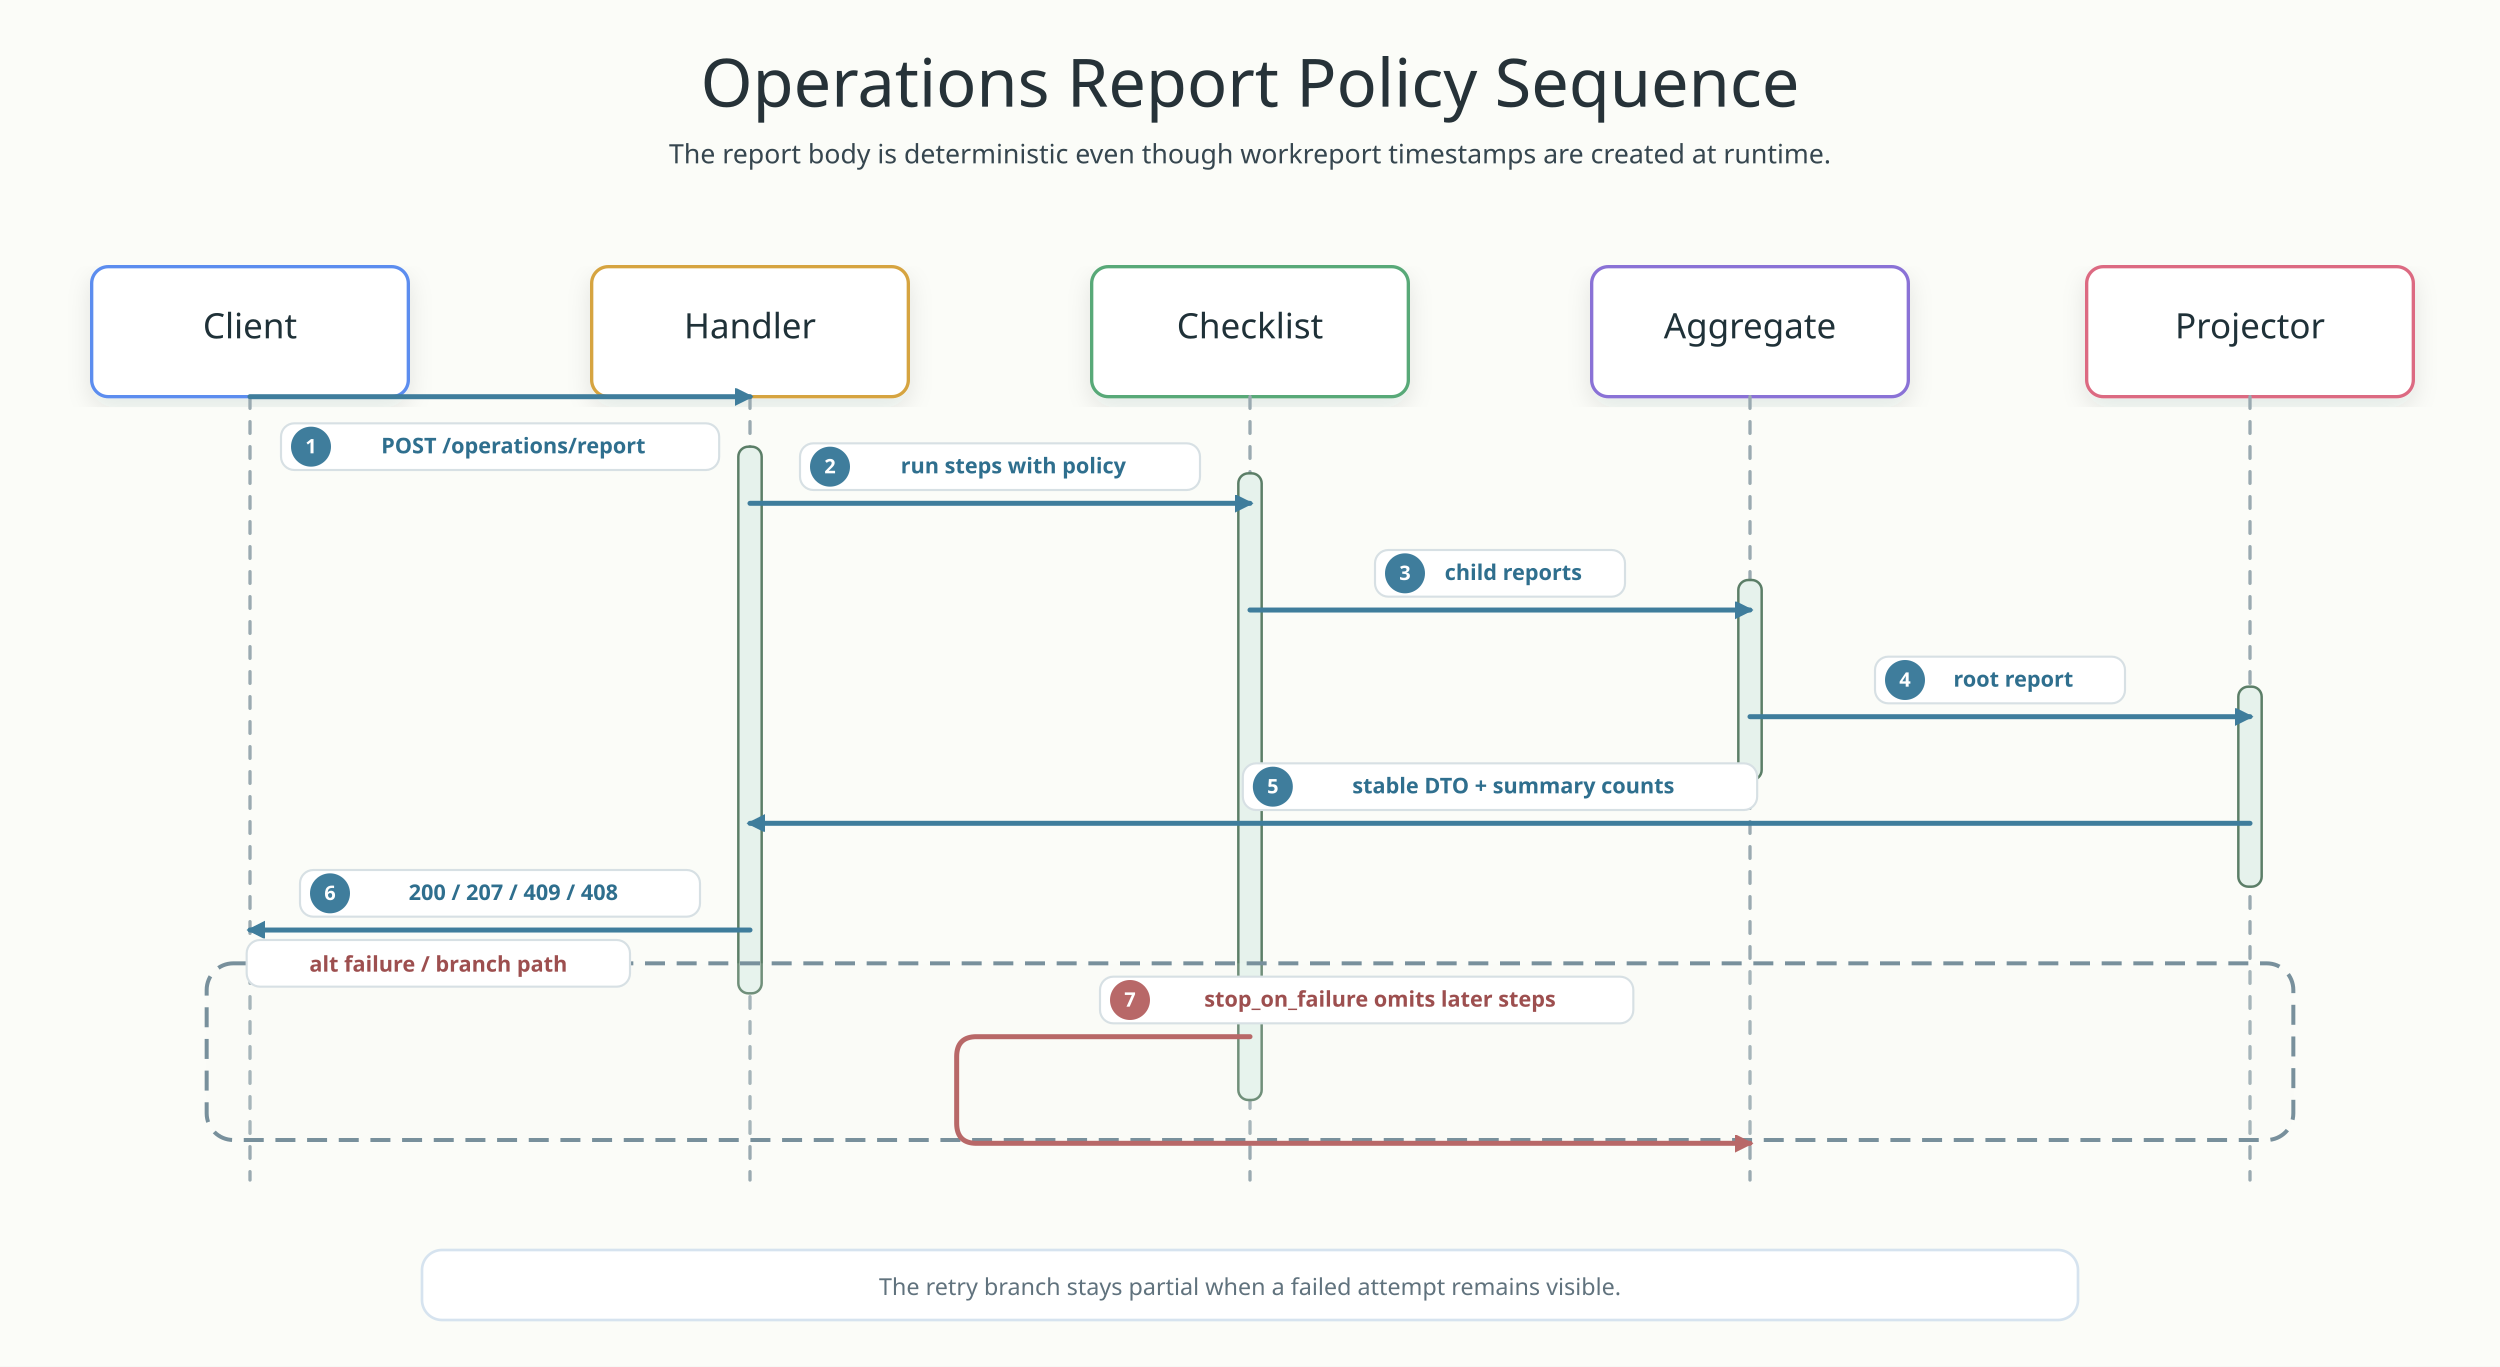
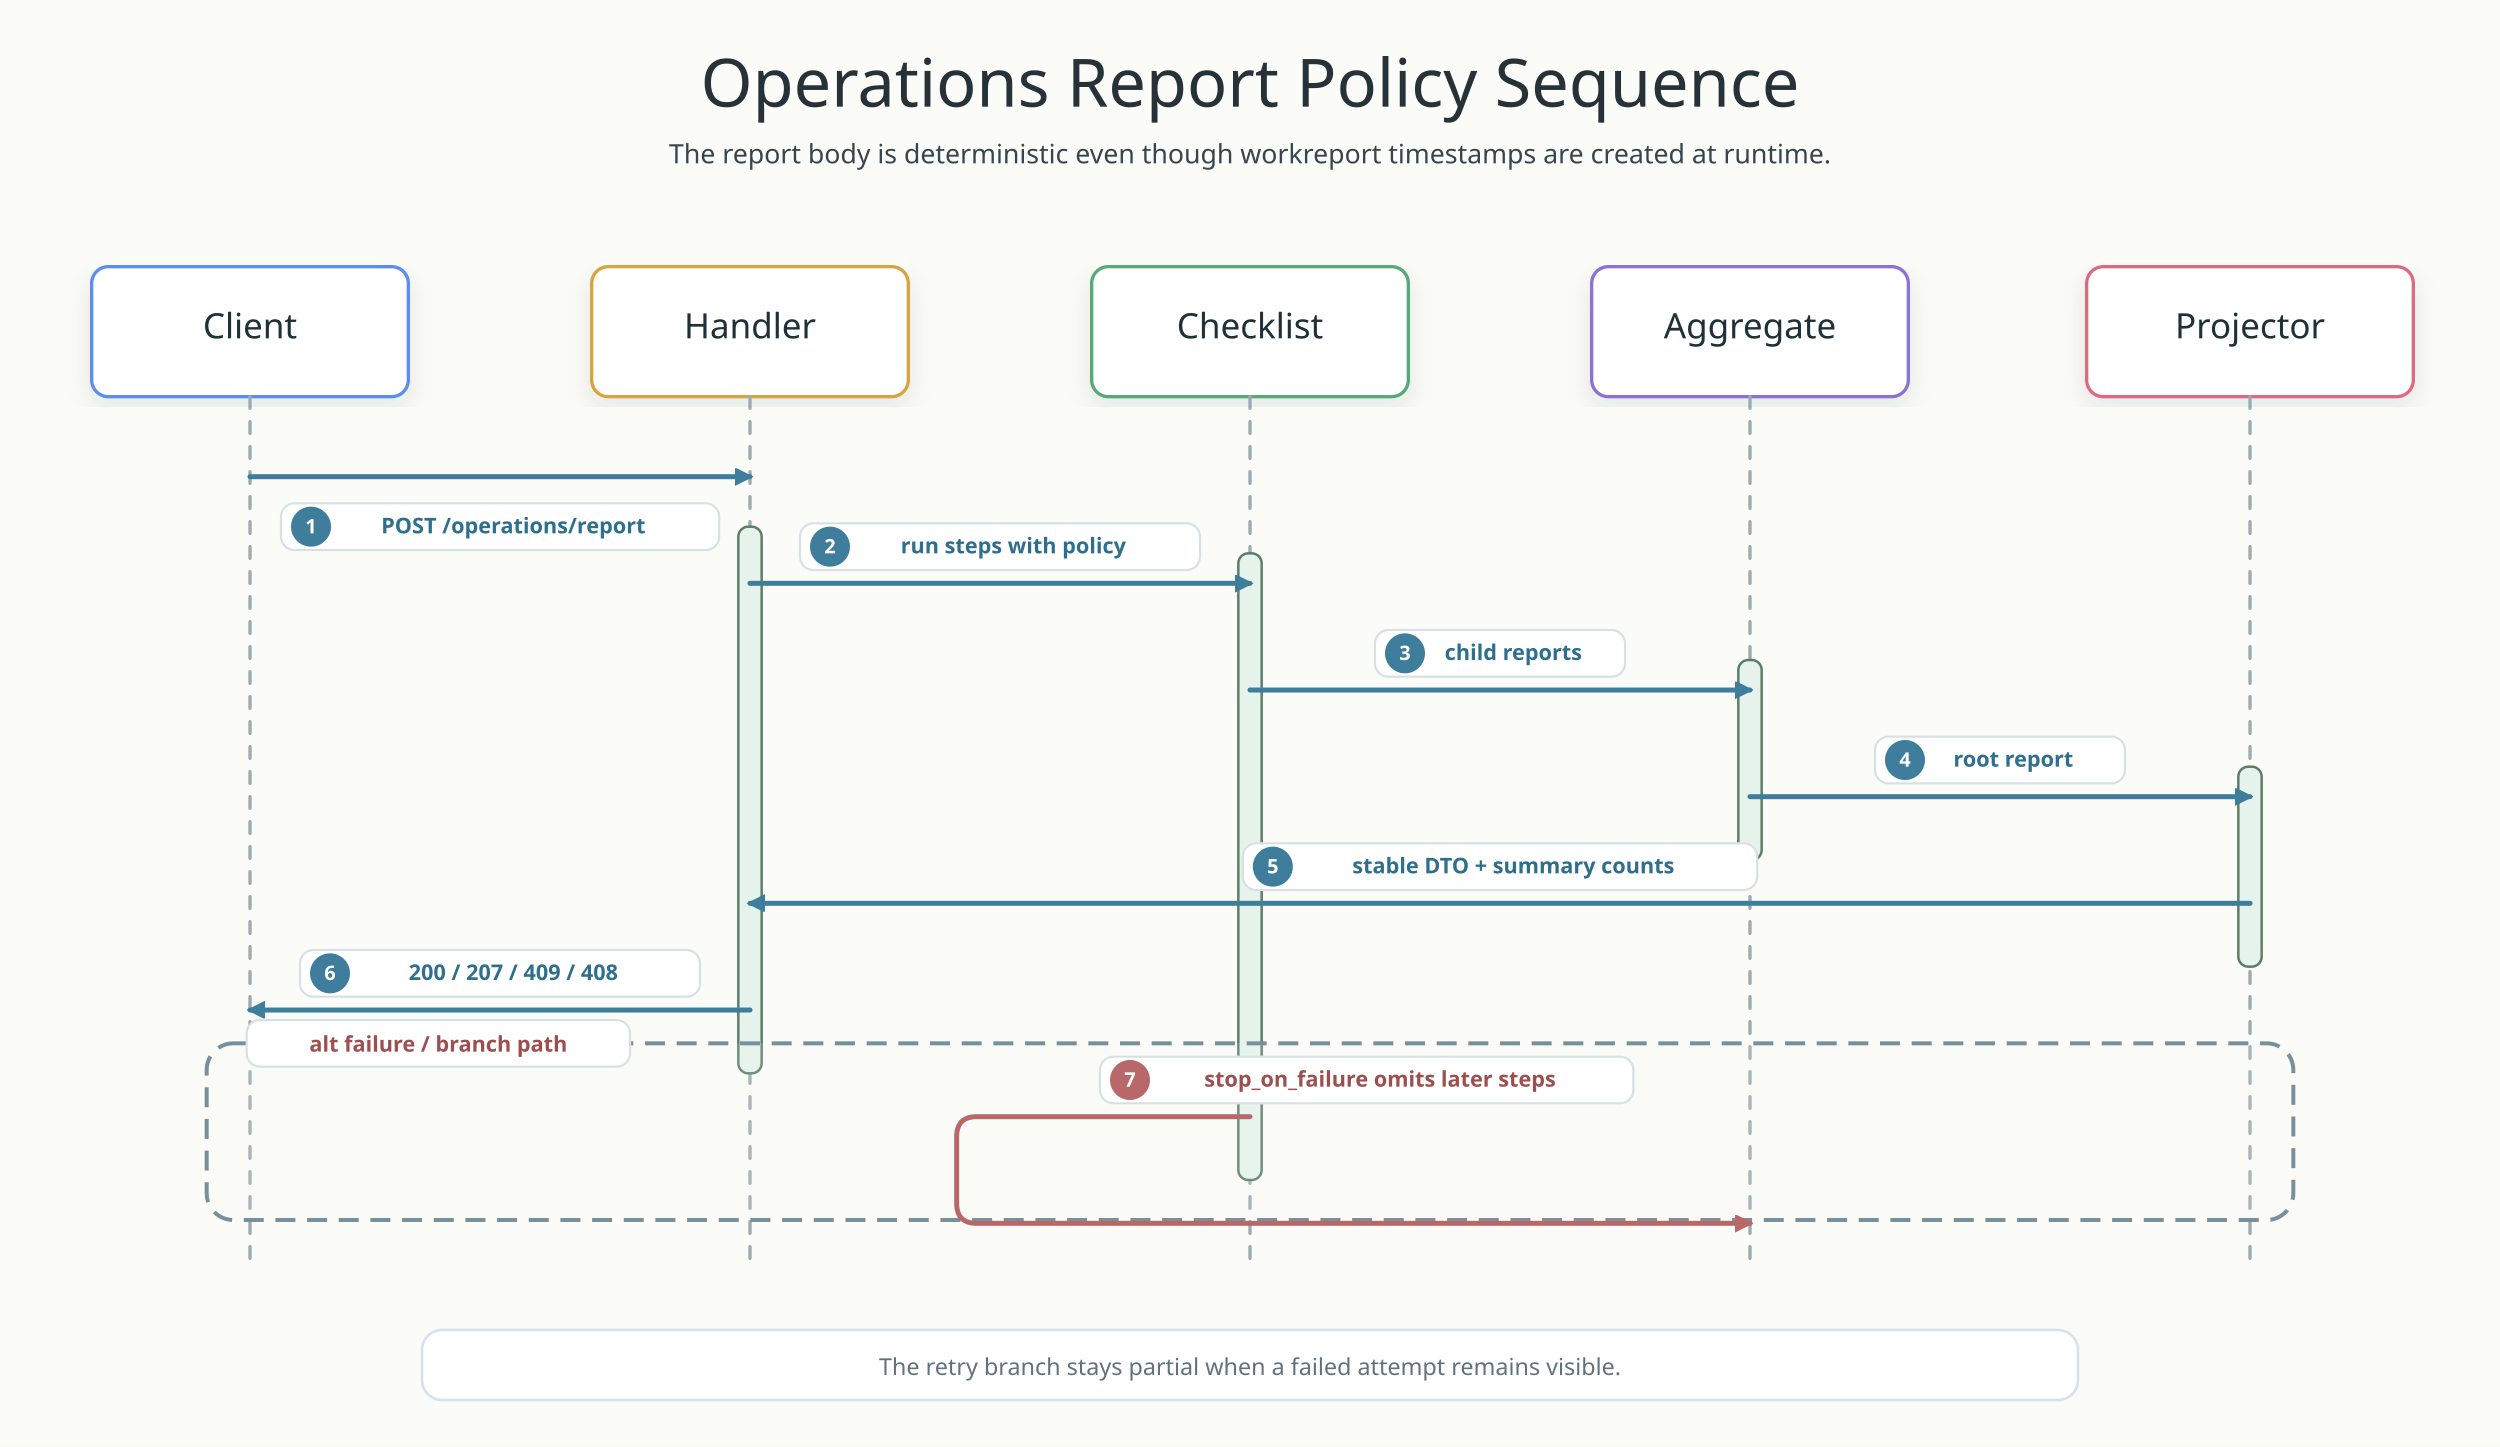
- <svg xmlns="http://www.w3.org/2000/svg" width="1500" height="820" viewBox="-60 0 1500 820" role="img" aria-labelledby="title desc">
+ <svg xmlns="http://www.w3.org/2000/svg" width="1500" height="868" viewBox="-60 0 1500 868" role="img" aria-labelledby="title desc">
  <defs>
    <filter id="shadow" x="-8%" y="-8%" width="116%" height="116%">
      <feDropShadow dx="0" dy="6" stdDeviation="7" flood-color="#203040" flood-opacity="0.10" />
    </filter>
    <marker id="arrow-call" markerWidth="13" markerHeight="13" refX="9" refY="5" orient="auto" markerUnits="userSpaceOnUse">
      <polygon points="0,0 10,5 0,10" fill="#3F7D9C" stroke="#3F7D9C" stroke-dasharray="none" style="stroke-dasharray:none" />
    </marker>
    <marker id="arrow-return" markerWidth="13" markerHeight="13" refX="9" refY="5" orient="auto" markerUnits="userSpaceOnUse">
      <polygon points="0,0 10,5 0,10" fill="#6E8F4F" stroke="#6E8F4F" stroke-dasharray="none" style="stroke-dasharray:none" />
    </marker>
    <marker id="arrow-async" markerWidth="13" markerHeight="13" refX="9" refY="5" orient="auto" markerUnits="userSpaceOnUse">
      <polygon points="0,0 10,5 0,10" fill="#755BC6" stroke="#755BC6" stroke-dasharray="none" style="stroke-dasharray:none" />
    </marker>
    <marker id="arrow-fail" markerWidth="13" markerHeight="13" refX="9" refY="5" orient="auto" markerUnits="userSpaceOnUse">
      <polygon points="0,0 10,5 0,10" fill="#B86868" stroke="#B86868" stroke-dasharray="none" style="stroke-dasharray:none" />
    </marker>
    <style>
      @font-face { font-family: 'Architects Daughter'; src: url('file:///Users/debop/Library/Fonts/ArchitectsDaughter-Regular.ttf') format('truetype'); }
      @font-face { font-family: 'Comic Mono'; src: url('file:///Users/debop/Library/Fonts/ComicMono.ttf') format('truetype'); }
      .canvas{fill:#fbfcf8}.title{font-family:'Architects Daughter';font-size:40px;fill:#263238}.subtitle,.detail,.footer{font-family:'Comic Mono';fill:#36464f}.subtitle{font-size:16px}.footer{font-size:14px;fill:#60727d}.cardTitle{font-family:'Architects Daughter';font-size:21px;fill:#1f3138}.role{font-family:'Comic Mono';font-size:12px;fill:#546a73}.card{fill:#ffffff;stroke-width:2;filter:url(#shadow)}.lifeline{stroke:#9aaab1;stroke-width:2;stroke-dasharray:7 8;stroke-linecap:round}.activation{fill:#e6f2ec;stroke:#5b7e67;stroke-width:1.5}.call,.return,.async,.fail{fill:none;stroke-width:3;stroke-linecap:round;stroke-linejoin:round}.call{stroke:#3F7D9C;marker-end:url(#arrow-call)}.return{stroke:#6E8F4F;stroke-width:2.6;stroke-dasharray:8 6;marker-end:url(#arrow-return)}.async{stroke:#755BC6;marker-end:url(#arrow-async)}.fail{stroke:#B86868;marker-end:url(#arrow-fail)}.alt{fill:#eef7f0;fill-opacity:.14;stroke:#78909c;stroke-width:2.4;stroke-dasharray:12 7}.divider{stroke:#78909c;stroke-width:2;stroke-dasharray:10 8}rect.label{fill:#ffffff;stroke:#d7e0e4;stroke-width:1.3}.callLabel{stroke:#9cc2d1}.returnLabel{stroke:#b6c9a4}.asyncLabel{stroke:#b8a9d5}.failLabel{stroke:#d9abab}.badgeText,.msg{font-family:'Comic Mono';font-size:12px;font-weight:700}.msg{font-size:13px}.callText{fill:#2f6f8e}.returnText{fill:#55783F}.asyncText{fill:#674b91}.failText{fill:#9d4f4f}
    </style>
  </defs>
-   <rect class="canvas" x="-60" y="0" width="1500" height="820" />
+   <rect class="canvas" x="-60" y="0" width="1500" height="868" />
  <text class="title" x="690" y="64" text-anchor="middle">Operations Report Policy Sequence</text>
  <text class="subtitle" x="690" y="98" text-anchor="middle">The report body is deterministic even though workreport timestamps are created at runtime.</text>
  <g id="participant-1">
    <rect class="card" x="-5" y="160" width="190" height="78" rx="10" fill="#E8F3FF" stroke="#5B8DEF" />
    <text class="cardTitle" x="90" y="203" text-anchor="middle">Client</text>
-     <line class="lifeline" x1="90" y1="238" x2="90" y2="708" />
+     <line class="lifeline" x1="90" y1="238" x2="90" y2="756" />
  </g>
  <g id="participant-2">
    <rect class="card" x="295" y="160" width="190" height="78" rx="10" fill="#FFF3D9" stroke="#D6A441" />
    <text class="cardTitle" x="390" y="203" text-anchor="middle">Handler</text>
-     <line class="lifeline" x1="390" y1="238" x2="390" y2="708" />
+     <line class="lifeline" x1="390" y1="238" x2="390" y2="756" />
  </g>
  <g id="participant-3">
    <rect class="card" x="595" y="160" width="190" height="78" rx="10" fill="#EAF7EF" stroke="#58A978" />
    <text class="cardTitle" x="690" y="203" text-anchor="middle">Checklist</text>
-     <line class="lifeline" x1="690" y1="238" x2="690" y2="708" />
+     <line class="lifeline" x1="690" y1="238" x2="690" y2="756" />
  </g>
  <g id="participant-4">
    <rect class="card" x="895" y="160" width="190" height="78" rx="10" fill="#F1ECFF" stroke="#8A72D6" />
    <text class="cardTitle" x="990" y="203" text-anchor="middle">Aggregate</text>
-     <line class="lifeline" x1="990" y1="238" x2="990" y2="708" />
+     <line class="lifeline" x1="990" y1="238" x2="990" y2="756" />
  </g>
  <g id="participant-5">
    <rect class="card" x="1192" y="160" width="196" height="78" rx="10" fill="#FDECEF" stroke="#DC6B82" />
    <text class="cardTitle" x="1290" y="203" text-anchor="middle">Projector</text>
-     <line class="lifeline" x1="1290" y1="238" x2="1290" y2="708" />
+     <line class="lifeline" x1="1290" y1="238" x2="1290" y2="756" />
  </g>
-   <rect class="activation" x="383" y="268" width="14" height="328" rx="6" />
-   <rect class="activation" x="683" y="284" width="14" height="376" rx="6" />
-   <rect class="activation" x="983" y="348" width="14" height="120" rx="6" />
-   <rect class="activation" x="1283" y="412" width="14" height="120" rx="6" />
-   <rect class="alt" x="64" y="578" width="1252" height="106" rx="16" />
-   <rect class="label failLabel" x="88" y="564" width="230" height="28" rx="8" />
-   <text class="msg failText" x="203" y="583" text-anchor="middle">alt failure / branch path</text>
+   <rect class="activation" x="383" y="316" width="14" height="328" rx="6" />
+   <rect class="activation" x="683" y="332" width="14" height="376" rx="6" />
+   <rect class="activation" x="983" y="396" width="14" height="120" rx="6" />
+   <rect class="activation" x="1283" y="460" width="14" height="120" rx="6" />
+   <rect class="alt" x="64" y="626" width="1252" height="106" rx="16" />
+   <rect class="label failLabel" x="88" y="612" width="230" height="28" rx="8" />
+   <text class="msg failText" x="203" y="631" text-anchor="middle">alt failure / branch path</text>
  <g id="message-1">
-     <rect class="label callLabel" x="108.6" y="254" width="262.9" height="28" rx="8" />
-     <circle cx="126.6" cy="268" r="12" fill="#3F7D9C" />
-     <text class="badgeText" x="126.6" y="272" text-anchor="middle" fill="#fff">1</text>
-     <text class="msg callText" x="248" y="272" text-anchor="middle">POST /operations/report</text>
-     <path class="call" d="M 90 238 H 390" />
+     <rect class="label callLabel" x="108.6" y="302" width="262.9" height="28" rx="8" />
+     <circle cx="126.6" cy="316" r="12" fill="#3F7D9C" />
+     <text class="badgeText" x="126.6" y="320" text-anchor="middle" fill="#fff">1</text>
+     <text class="msg callText" x="248" y="320" text-anchor="middle">POST /operations/report</text>
+     <path class="call" d="M 90 286 H 390" />
  </g>
  <g id="message-2">
-     <rect class="label callLabel" x="420" y="266" width="240" height="28" rx="8" />
-     <circle cx="438" cy="280" r="12" fill="#3F7D9C" />
-     <text class="badgeText" x="438" y="284" text-anchor="middle" fill="#fff">2</text>
-     <text class="msg callText" x="548" y="284" text-anchor="middle">run steps with policy</text>
-     <path class="call" d="M 390 302 H 690" />
+     <rect class="label callLabel" x="420" y="314" width="240" height="28" rx="8" />
+     <circle cx="438" cy="328" r="12" fill="#3F7D9C" />
+     <text class="badgeText" x="438" y="332" text-anchor="middle" fill="#fff">2</text>
+     <text class="msg callText" x="548" y="332" text-anchor="middle">run steps with policy</text>
+     <path class="call" d="M 390 350 H 690" />
  </g>
  <g id="message-3">
-     <rect class="label callLabel" x="765" y="330" width="150" height="28" rx="8" />
-     <circle cx="783" cy="344" r="12" fill="#3F7D9C" />
-     <text class="badgeText" x="783" y="348" text-anchor="middle" fill="#fff">3</text>
-     <text class="msg callText" x="848" y="348" text-anchor="middle">child reports</text>
-     <path class="call" d="M 690 366 H 990" />
+     <rect class="label callLabel" x="765" y="378" width="150" height="28" rx="8" />
+     <circle cx="783" cy="392" r="12" fill="#3F7D9C" />
+     <text class="badgeText" x="783" y="396" text-anchor="middle" fill="#fff">3</text>
+     <text class="msg callText" x="848" y="396" text-anchor="middle">child reports</text>
+     <path class="call" d="M 690 414 H 990" />
  </g>
  <g id="message-4">
-     <rect class="label callLabel" x="1065" y="394" width="150" height="28" rx="8" />
-     <circle cx="1083" cy="408" r="12" fill="#3F7D9C" />
-     <text class="badgeText" x="1083" y="412" text-anchor="middle" fill="#fff">4</text>
-     <text class="msg callText" x="1148" y="412" text-anchor="middle">root report</text>
-     <path class="call" d="M 990 430 H 1290" />
+     <rect class="label callLabel" x="1065" y="442" width="150" height="28" rx="8" />
+     <circle cx="1083" cy="456" r="12" fill="#3F7D9C" />
+     <text class="badgeText" x="1083" y="460" text-anchor="middle" fill="#fff">4</text>
+     <text class="msg callText" x="1148" y="460" text-anchor="middle">root report</text>
+     <path class="call" d="M 990 478 H 1290" />
  </g>
  <g id="message-5">
-     <rect class="label callLabel" x="685.7" y="458" width="308.6" height="28" rx="8" />
-     <circle cx="703.7" cy="472" r="12" fill="#3F7D9C" />
-     <text class="badgeText" x="703.7" y="476" text-anchor="middle" fill="#fff">5</text>
-     <text class="msg callText" x="848" y="476" text-anchor="middle">stable DTO + summary counts</text>
-     <path class="call" d="M 1290 494 H 390" />
+     <rect class="label callLabel" x="685.7" y="506" width="308.6" height="28" rx="8" />
+     <circle cx="703.7" cy="520" r="12" fill="#3F7D9C" />
+     <text class="badgeText" x="703.7" y="524" text-anchor="middle" fill="#fff">5</text>
+     <text class="msg callText" x="848" y="524" text-anchor="middle">stable DTO + summary counts</text>
+     <path class="call" d="M 1290 542 H 390" />
  </g>
  <g id="message-6">
-     <rect class="label callLabel" x="120" y="522" width="240" height="28" rx="8" />
-     <circle cx="138" cy="536" r="12" fill="#3F7D9C" />
-     <text class="badgeText" x="138" y="540" text-anchor="middle" fill="#fff">6</text>
-     <text class="msg callText" x="248" y="540" text-anchor="middle">200 / 207 / 409 / 408</text>
-     <path class="call" d="M 390 558 H 90" />
+     <rect class="label callLabel" x="120" y="570" width="240" height="28" rx="8" />
+     <circle cx="138" cy="584" r="12" fill="#3F7D9C" />
+     <text class="badgeText" x="138" y="588" text-anchor="middle" fill="#fff">6</text>
+     <text class="msg callText" x="248" y="588" text-anchor="middle">200 / 207 / 409 / 408</text>
+     <path class="call" d="M 390 606 H 90" />
  </g>
  <g id="message-7">
-     <rect class="label failLabel" x="600" y="586" width="320" height="28" rx="8" />
-     <circle cx="618" cy="600" r="12" fill="#B86868" />
-     <text class="badgeText" x="618" y="604" text-anchor="middle" fill="#fff">7</text>
-     <text class="msg failText" x="768" y="604" text-anchor="middle">stop_on_failure omits later steps</text>
-     <path class="fail" d="M 690 622 H 526 Q 514 622 514 634 V 674 Q 514 686 526 686 H 990" />
+     <rect class="label failLabel" x="600" y="634" width="320" height="28" rx="8" />
+     <circle cx="618" cy="648" r="12" fill="#B86868" />
+     <text class="badgeText" x="618" y="652" text-anchor="middle" fill="#fff">7</text>
+     <text class="msg failText" x="768" y="652" text-anchor="middle">stop_on_failure omits later steps</text>
+     <path class="fail" d="M 690 670 H 526 Q 514 670 514 682 V 722 Q 514 734 526 734 H 990" />
  </g>
  <g>
-     <rect x="193.2" y="750" width="993.6" height="42" rx="12" fill="#ffffff" stroke="#D6E3EF" stroke-width="1.6" />
-     <text class="footer" x="690" y="777" text-anchor="middle">The retry branch stays partial when a failed attempt remains visible.</text>
+     <rect x="193.2" y="798" width="993.6" height="42" rx="12" fill="#ffffff" stroke="#D6E3EF" stroke-width="1.6" />
+     <text class="footer" x="690" y="825" text-anchor="middle">The retry branch stays partial when a failed attempt remains visible.</text>
  </g>
</svg>
